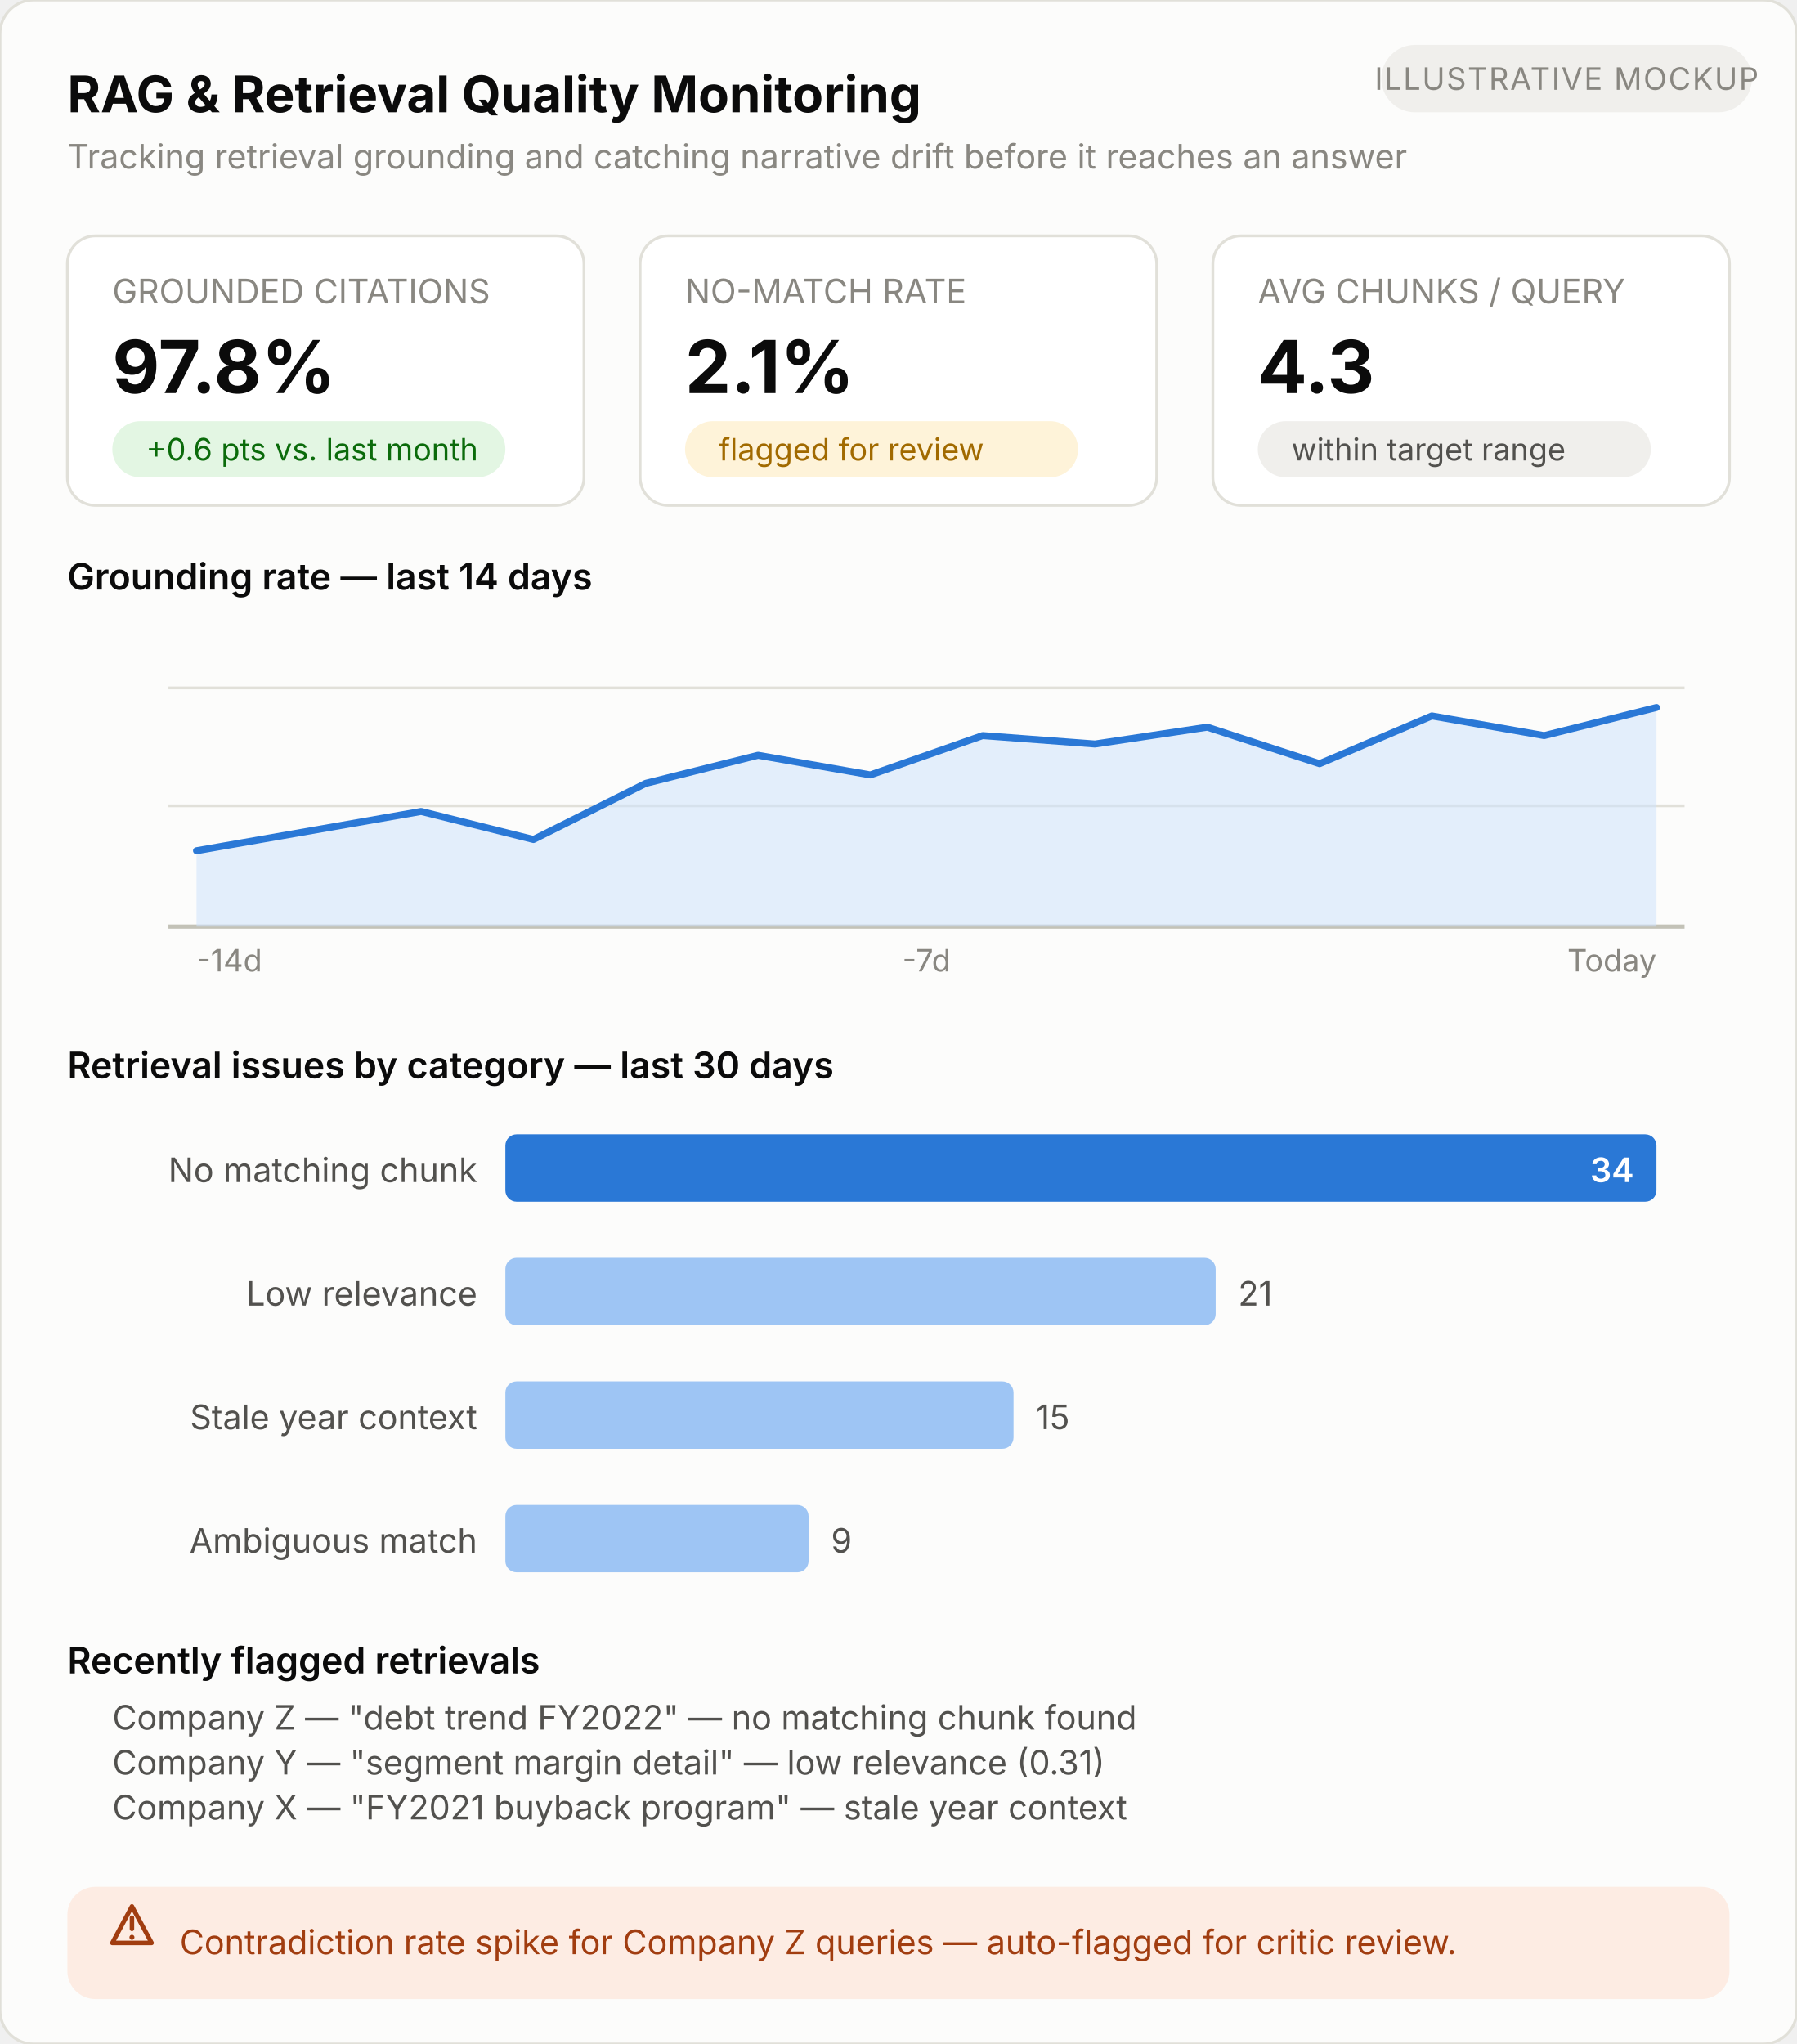
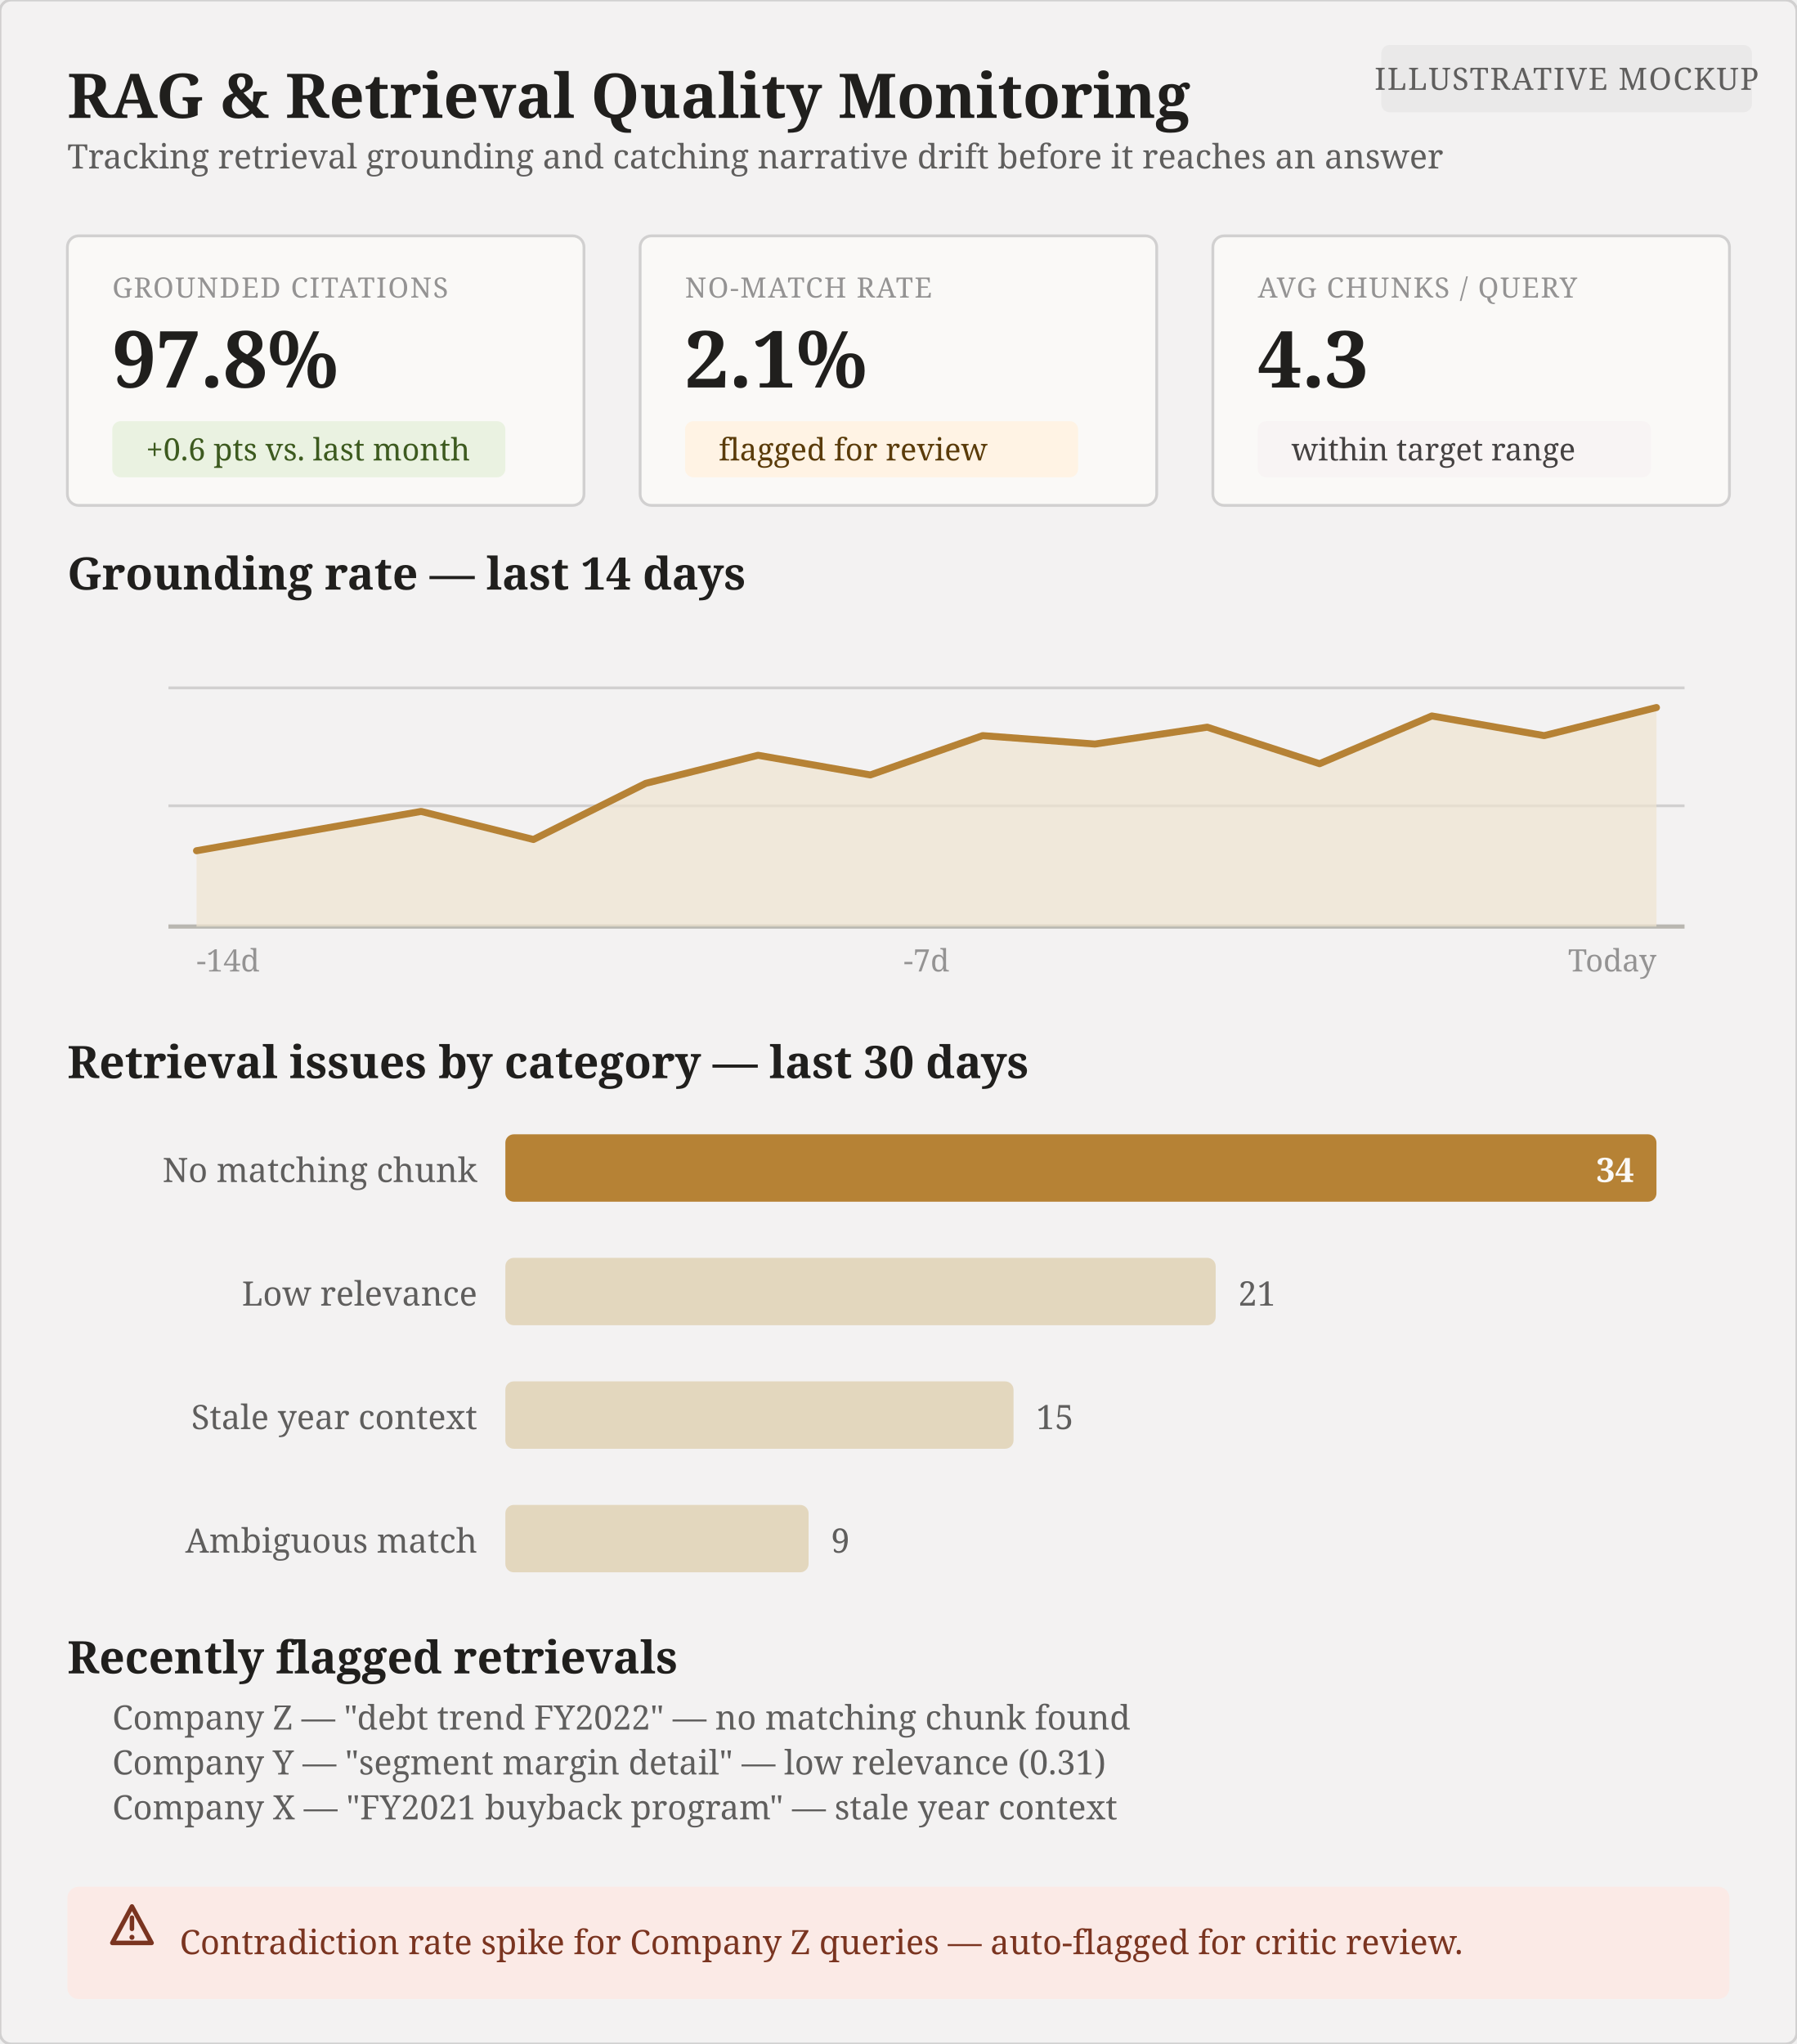
- <svg xmlns="http://www.w3.org/2000/svg" viewBox="0 0 640 728" font-family="system-ui, -apple-system, 'Segoe UI', sans-serif">
-   <rect x="0" y="0" width="640" height="728" rx="12" fill="#fcfcfb" stroke="#e1e0d9" stroke-width="1" />
-   <rect x="492" y="16" width="132" height="24" rx="12" fill="#f0efec" />
-   <text x="558" y="32" text-anchor="middle" font-size="11" letter-spacing="0.5" fill="#898781">ILLUSTRATIVE MOCKUP</text>
-   <text x="24" y="40" font-size="18" font-weight="700" fill="#0b0b0b">RAG &amp; Retrieval Quality Monitoring</text>
-   <text x="24" y="60" font-size="12" fill="#898781">Tracking retrieval grounding and catching narrative drift before it reaches an answer</text>
-   <rect x="24" y="84" width="184" height="96" rx="10" fill="#ffffff" stroke="#e1e0d9" stroke-width="1" />
-   <text x="40" y="108" font-size="12" fill="#898781">GROUNDED CITATIONS</text>
-   <text x="40" y="140" font-size="26" font-weight="700" fill="#0b0b0b">97.8%</text>
-   <rect x="40" y="150" width="140" height="20" rx="10" fill="#e3f6e3" />
-   <text x="52" y="164" font-size="11" fill="#0b6b0b">+0.6 pts vs. last month</text>
-   <rect x="228" y="84" width="184" height="96" rx="10" fill="#ffffff" stroke="#e1e0d9" stroke-width="1" />
-   <text x="244" y="108" font-size="12" fill="#898781">NO-MATCH RATE</text>
-   <text x="244" y="140" font-size="26" font-weight="700" fill="#0b0b0b">2.1%</text>
-   <rect x="244" y="150" width="140" height="20" rx="10" fill="#fef3d9" />
-   <text x="256" y="164" font-size="11" fill="#a16a00">flagged for review</text>
-   <rect x="432" y="84" width="184" height="96" rx="10" fill="#ffffff" stroke="#e1e0d9" stroke-width="1" />
-   <text x="448" y="108" font-size="12" fill="#898781">AVG CHUNKS / QUERY</text>
-   <text x="448" y="140" font-size="26" font-weight="700" fill="#0b0b0b">4.3</text>
-   <rect x="448" y="150" width="140" height="20" rx="10" fill="#f0efec" />
-   <text x="460" y="164" font-size="11" fill="#52514e">within target range</text>
-   <text x="24" y="210" font-size="13" font-weight="600" fill="#0b0b0b">Grounding rate — last 14 days</text>
-   <line x1="60" y1="245" x2="600" y2="245" stroke="#e1e0d9" stroke-width="1" />
-   <line x1="60" y1="287" x2="600" y2="287" stroke="#e1e0d9" stroke-width="1" />
-   <line x1="60" y1="330" x2="600" y2="330" stroke="#c3c2b7" stroke-width="1.5" />
-   <path d="M 70 303 L 110 296 L 150 289 L 190 299 L 230 279 L 270 269 L 310 276 L 350 262 L 390 265 L 430 259 L 470 272 L 510 255 L 550 262 L 590 252 L 590 330 L 70 330 Z" fill="#cde2fb" opacity="0.55" />
-   <polyline points="70,303 110,296 150,289 190,299 230,279 270,269 310,276 350,262 390,265 430,259 470,272 510,255 550,262 590,252" fill="none" stroke="#2a78d6" stroke-width="2.5" stroke-linejoin="round" stroke-linecap="round" />
-   <text x="70" y="346" font-size="11" fill="#898781">-14d</text>
-   <text x="330" y="346" text-anchor="middle" font-size="11" fill="#898781">-7d</text>
-   <text x="590" y="346" text-anchor="end" font-size="11" fill="#898781">Today</text>
-   <text x="24" y="384" font-size="13" font-weight="600" fill="#0b0b0b">Retrieval issues by category — last 30 days</text>
-   <text x="170" y="421" text-anchor="end" font-size="12" fill="#52514e">No matching chunk</text>
-   <rect x="180" y="404" width="410" height="24" rx="4" fill="#2a78d6" />
-   <text x="582" y="421" text-anchor="end" font-size="12" font-weight="600" fill="#ffffff">34</text>
-   <text x="170" y="465" text-anchor="end" font-size="12" fill="#52514e">Low relevance</text>
-   <rect x="180" y="448" width="253" height="24" rx="4" fill="#9ec5f4" />
-   <text x="441" y="465" font-size="12" fill="#52514e">21</text>
-   <text x="170" y="509" text-anchor="end" font-size="12" fill="#52514e">Stale year context</text>
-   <rect x="180" y="492" width="181" height="24" rx="4" fill="#9ec5f4" />
-   <text x="369" y="509" font-size="12" fill="#52514e">15</text>
-   <text x="170" y="553" text-anchor="end" font-size="12" fill="#52514e">Ambiguous match</text>
-   <rect x="180" y="536" width="108" height="24" rx="4" fill="#9ec5f4" />
-   <text x="296" y="553" font-size="12" fill="#52514e">9</text>
-   <text x="24" y="596" font-size="13" font-weight="600" fill="#0b0b0b">Recently flagged retrievals</text>
-   <text x="40" y="616" font-size="12" fill="#52514e">Company Z — "debt trend FY2022" — no matching chunk found</text>
-   <text x="40" y="632" font-size="12" fill="#52514e">Company Y — "segment margin detail" — low relevance (0.31)</text>
-   <text x="40" y="648" font-size="12" fill="#52514e">Company X — "FY2021 buyback program" — stale year context</text>
-   <rect x="24" y="672" width="592" height="40" rx="10" fill="#fdece3" />
-   <polygon points="47,679 40,692 54,692" fill="none" stroke="#a13d10" stroke-width="1.6" stroke-linejoin="round" />
-   <line x1="47" y1="683" x2="47" y2="687" stroke="#a13d10" stroke-width="1.6" stroke-linecap="round" />
-   <circle cx="47" cy="690" r="0.9" fill="#a13d10" />
-   <text x="64" y="696" font-size="12" fill="#a13d10">Contradiction rate spike for Company Z queries — auto-flagged for critic review.</text>
+ <svg xmlns="http://www.w3.org/2000/svg" viewBox="0 0 640 728" font-family="Lora, serif">
+   <rect x="0" y="0" width="640" height="728" rx="4" fill="#F3F2F2" stroke="#D1D0D0" stroke-width="1" />
+   <rect x="492" y="16" width="132" height="24" rx="3" fill="#EAE9E9" />
+   <text x="558" y="32" text-anchor="middle" font-size="11" letter-spacing="0.5" fill="#5F5E5D">ILLUSTRATIVE MOCKUP</text>
+   <text x="24" y="42" font-family="'Cormorant Garamond', serif" font-size="22" font-weight="600" fill="#201F1D">RAG &amp; Retrieval Quality Monitoring</text>
+   <text x="24" y="60" font-size="12" fill="#5F5E5D">Tracking retrieval grounding and catching narrative drift before it reaches an answer</text>
+   <rect x="24" y="84" width="184" height="96" rx="4" fill="#FAF9F7" stroke="#D1D0D0" stroke-width="1" />
+   <text x="40" y="106" font-size="10" letter-spacing="0.5" fill="#949393">GROUNDED CITATIONS</text>
+   <text x="40" y="138" font-family="'Cormorant Garamond', serif" font-size="28" font-weight="600" fill="#201F1D">97.8%</text>
+   <rect x="40" y="150" width="140" height="20" rx="3" fill="#EAF2E1" />
+   <text x="52" y="164" font-size="11" fill="#3D5A1F">+0.6 pts vs. last month</text>
+   <rect x="228" y="84" width="184" height="96" rx="4" fill="#FAF9F7" stroke="#D1D0D0" stroke-width="1" />
+   <text x="244" y="106" font-size="10" letter-spacing="0.5" fill="#949393">NO-MATCH RATE</text>
+   <text x="244" y="138" font-family="'Cormorant Garamond', serif" font-size="28" font-weight="600" fill="#201F1D">2.1%</text>
+   <rect x="244" y="150" width="140" height="20" rx="3" fill="#FFF3E4" />
+   <text x="256" y="164" font-size="11" fill="#5A3B0A">flagged for review</text>
+   <rect x="432" y="84" width="184" height="96" rx="4" fill="#FAF9F7" stroke="#D1D0D0" stroke-width="1" />
+   <text x="448" y="106" font-size="10" letter-spacing="0.5" fill="#949393">AVG CHUNKS / QUERY</text>
+   <text x="448" y="138" font-family="'Cormorant Garamond', serif" font-size="28" font-weight="600" fill="#201F1D">4.3</text>
+   <rect x="448" y="150" width="140" height="20" rx="3" fill="#F8F4F4" />
+   <text x="460" y="164" font-size="11" fill="#444141">within target range</text>
+   <text x="24" y="210" font-family="'Cormorant Garamond', serif" font-size="16" font-weight="600" fill="#201F1D">Grounding rate — last 14 days</text>
+   <line x1="60" y1="245" x2="600" y2="245" stroke="#D1D0D0" stroke-width="1" />
+   <line x1="60" y1="287" x2="600" y2="287" stroke="#D1D0D0" stroke-width="1" />
+   <line x1="60" y1="330" x2="600" y2="330" stroke="#B9B7B1" stroke-width="1.5" />
+   <path d="M 70 303 L 110 296 L 150 289 L 190 299 L 230 279 L 270 269 L 310 276 L 350 262 L 390 265 L 430 259 L 470 272 L 510 255 L 550 262 L 590 252 L 590 330 L 70 330 Z" fill="#F0E4D0" opacity="0.7" />
+   <polyline points="70,303 110,296 150,289 190,299 230,279 270,269 310,276 350,262 390,265 430,259 470,272 510,255 550,262 590,252" fill="none" stroke="#B68235" stroke-width="2.5" stroke-linejoin="round" stroke-linecap="round" />
+   <text x="70" y="346" font-size="11" fill="#949393">-14d</text>
+   <text x="330" y="346" text-anchor="middle" font-size="11" fill="#949393">-7d</text>
+   <text x="590" y="346" text-anchor="end" font-size="11" fill="#949393">Today</text>
+   <text x="24" y="384" font-family="'Cormorant Garamond', serif" font-size="16" font-weight="600" fill="#201F1D">Retrieval issues by category — last 30 days</text>
+   <text x="170" y="421" text-anchor="end" font-size="12" fill="#5F5E5D">No matching chunk</text>
+   <rect x="180" y="404" width="410" height="24" rx="3" fill="#B68235" />
+   <text x="582" y="421" text-anchor="end" font-size="12" font-weight="600" fill="#FAF9F7">34</text>
+   <text x="170" y="465" text-anchor="end" font-size="12" fill="#5F5E5D">Low relevance</text>
+   <rect x="180" y="448" width="253" height="24" rx="3" fill="#E3D7BE" />
+   <text x="441" y="465" font-size="12" fill="#5F5E5D">21</text>
+   <text x="170" y="509" text-anchor="end" font-size="12" fill="#5F5E5D">Stale year context</text>
+   <rect x="180" y="492" width="181" height="24" rx="3" fill="#E3D7BE" />
+   <text x="369" y="509" font-size="12" fill="#5F5E5D">15</text>
+   <text x="170" y="553" text-anchor="end" font-size="12" fill="#5F5E5D">Ambiguous match</text>
+   <rect x="180" y="536" width="108" height="24" rx="3" fill="#E3D7BE" />
+   <text x="296" y="553" font-size="12" fill="#5F5E5D">9</text>
+   <text x="24" y="596" font-family="'Cormorant Garamond', serif" font-size="16" font-weight="600" fill="#201F1D">Recently flagged retrievals</text>
+   <text x="40" y="616" font-size="12" fill="#5F5E5D">Company Z — "debt trend FY2022" — no matching chunk found</text>
+   <text x="40" y="632" font-size="12" fill="#5F5E5D">Company Y — "segment margin detail" — low relevance (0.31)</text>
+   <text x="40" y="648" font-size="12" fill="#5F5E5D">Company X — "FY2021 buyback program" — stale year context</text>
+   <rect x="24" y="672" width="592" height="40" rx="4" fill="#FBEAE6" />
+   <polygon points="47,679 40,692 54,692" fill="none" stroke="#7A3420" stroke-width="1.6" stroke-linejoin="round" />
+   <line x1="47" y1="683" x2="47" y2="687" stroke="#7A3420" stroke-width="1.6" stroke-linecap="round" />
+   <circle cx="47" cy="690" r="0.9" fill="#7A3420" />
+   <text x="64" y="696" font-size="12" fill="#7A3420">Contradiction rate spike for Company Z queries — auto-flagged for critic review.</text>
</svg>
